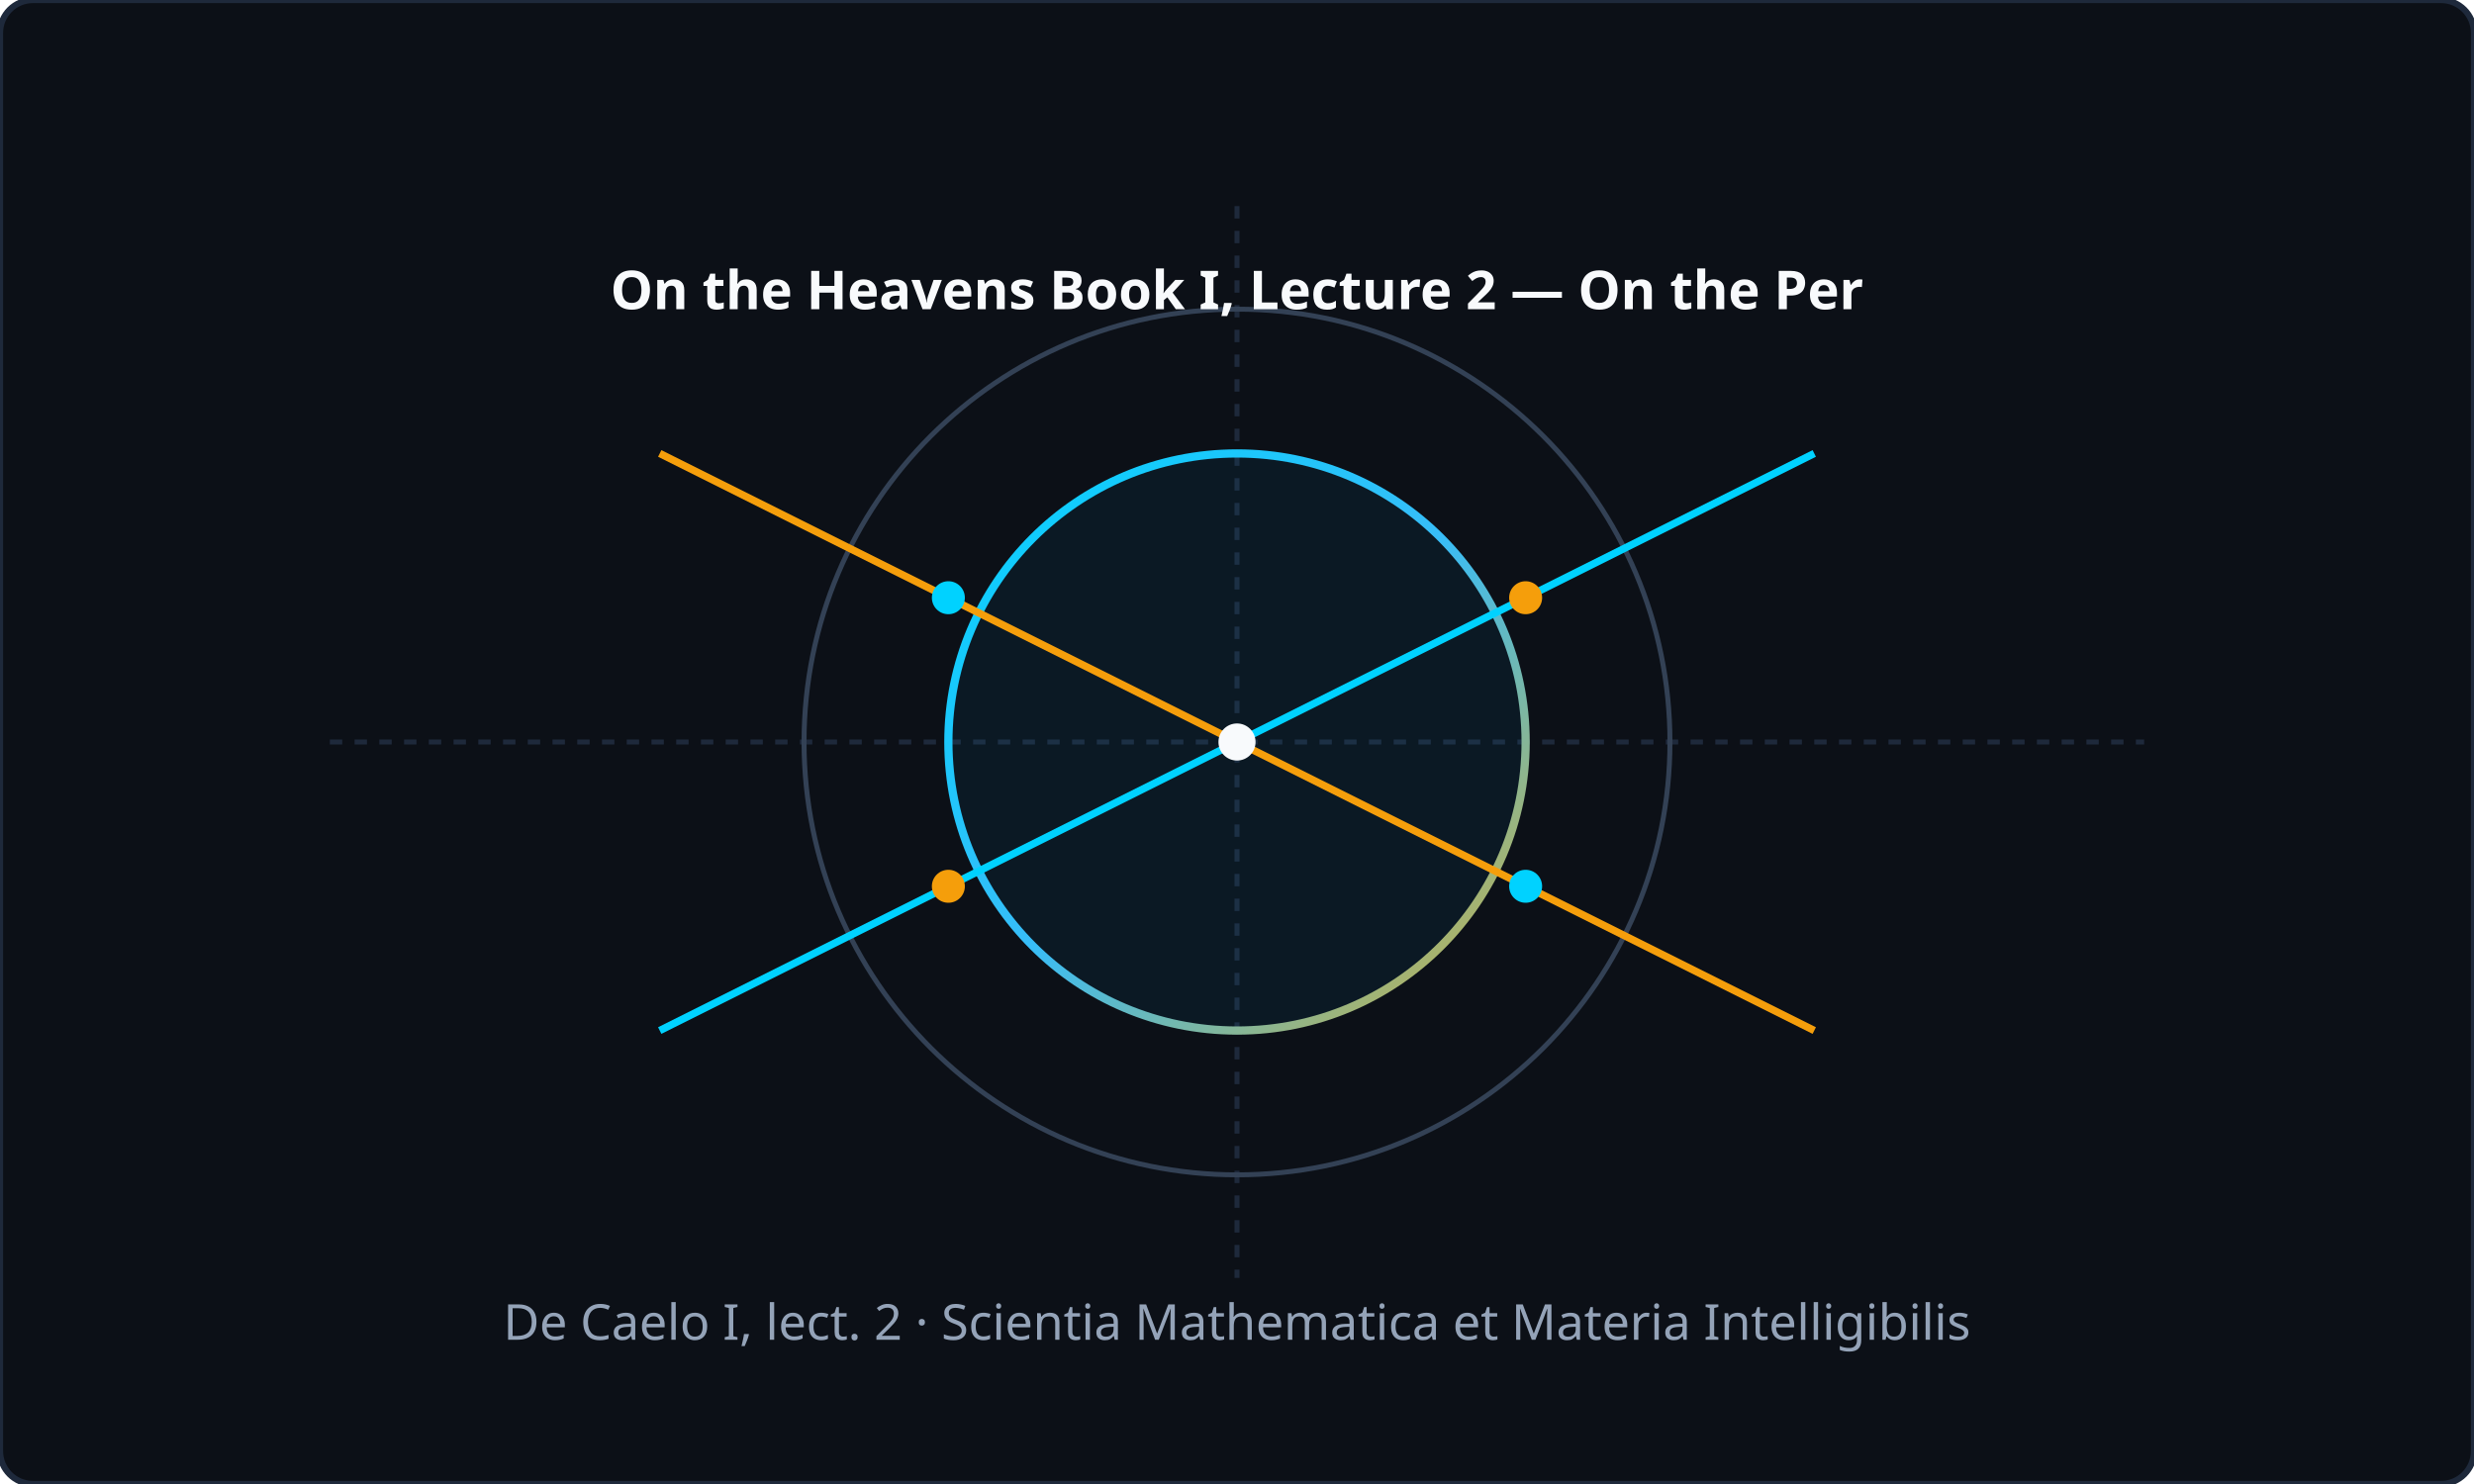
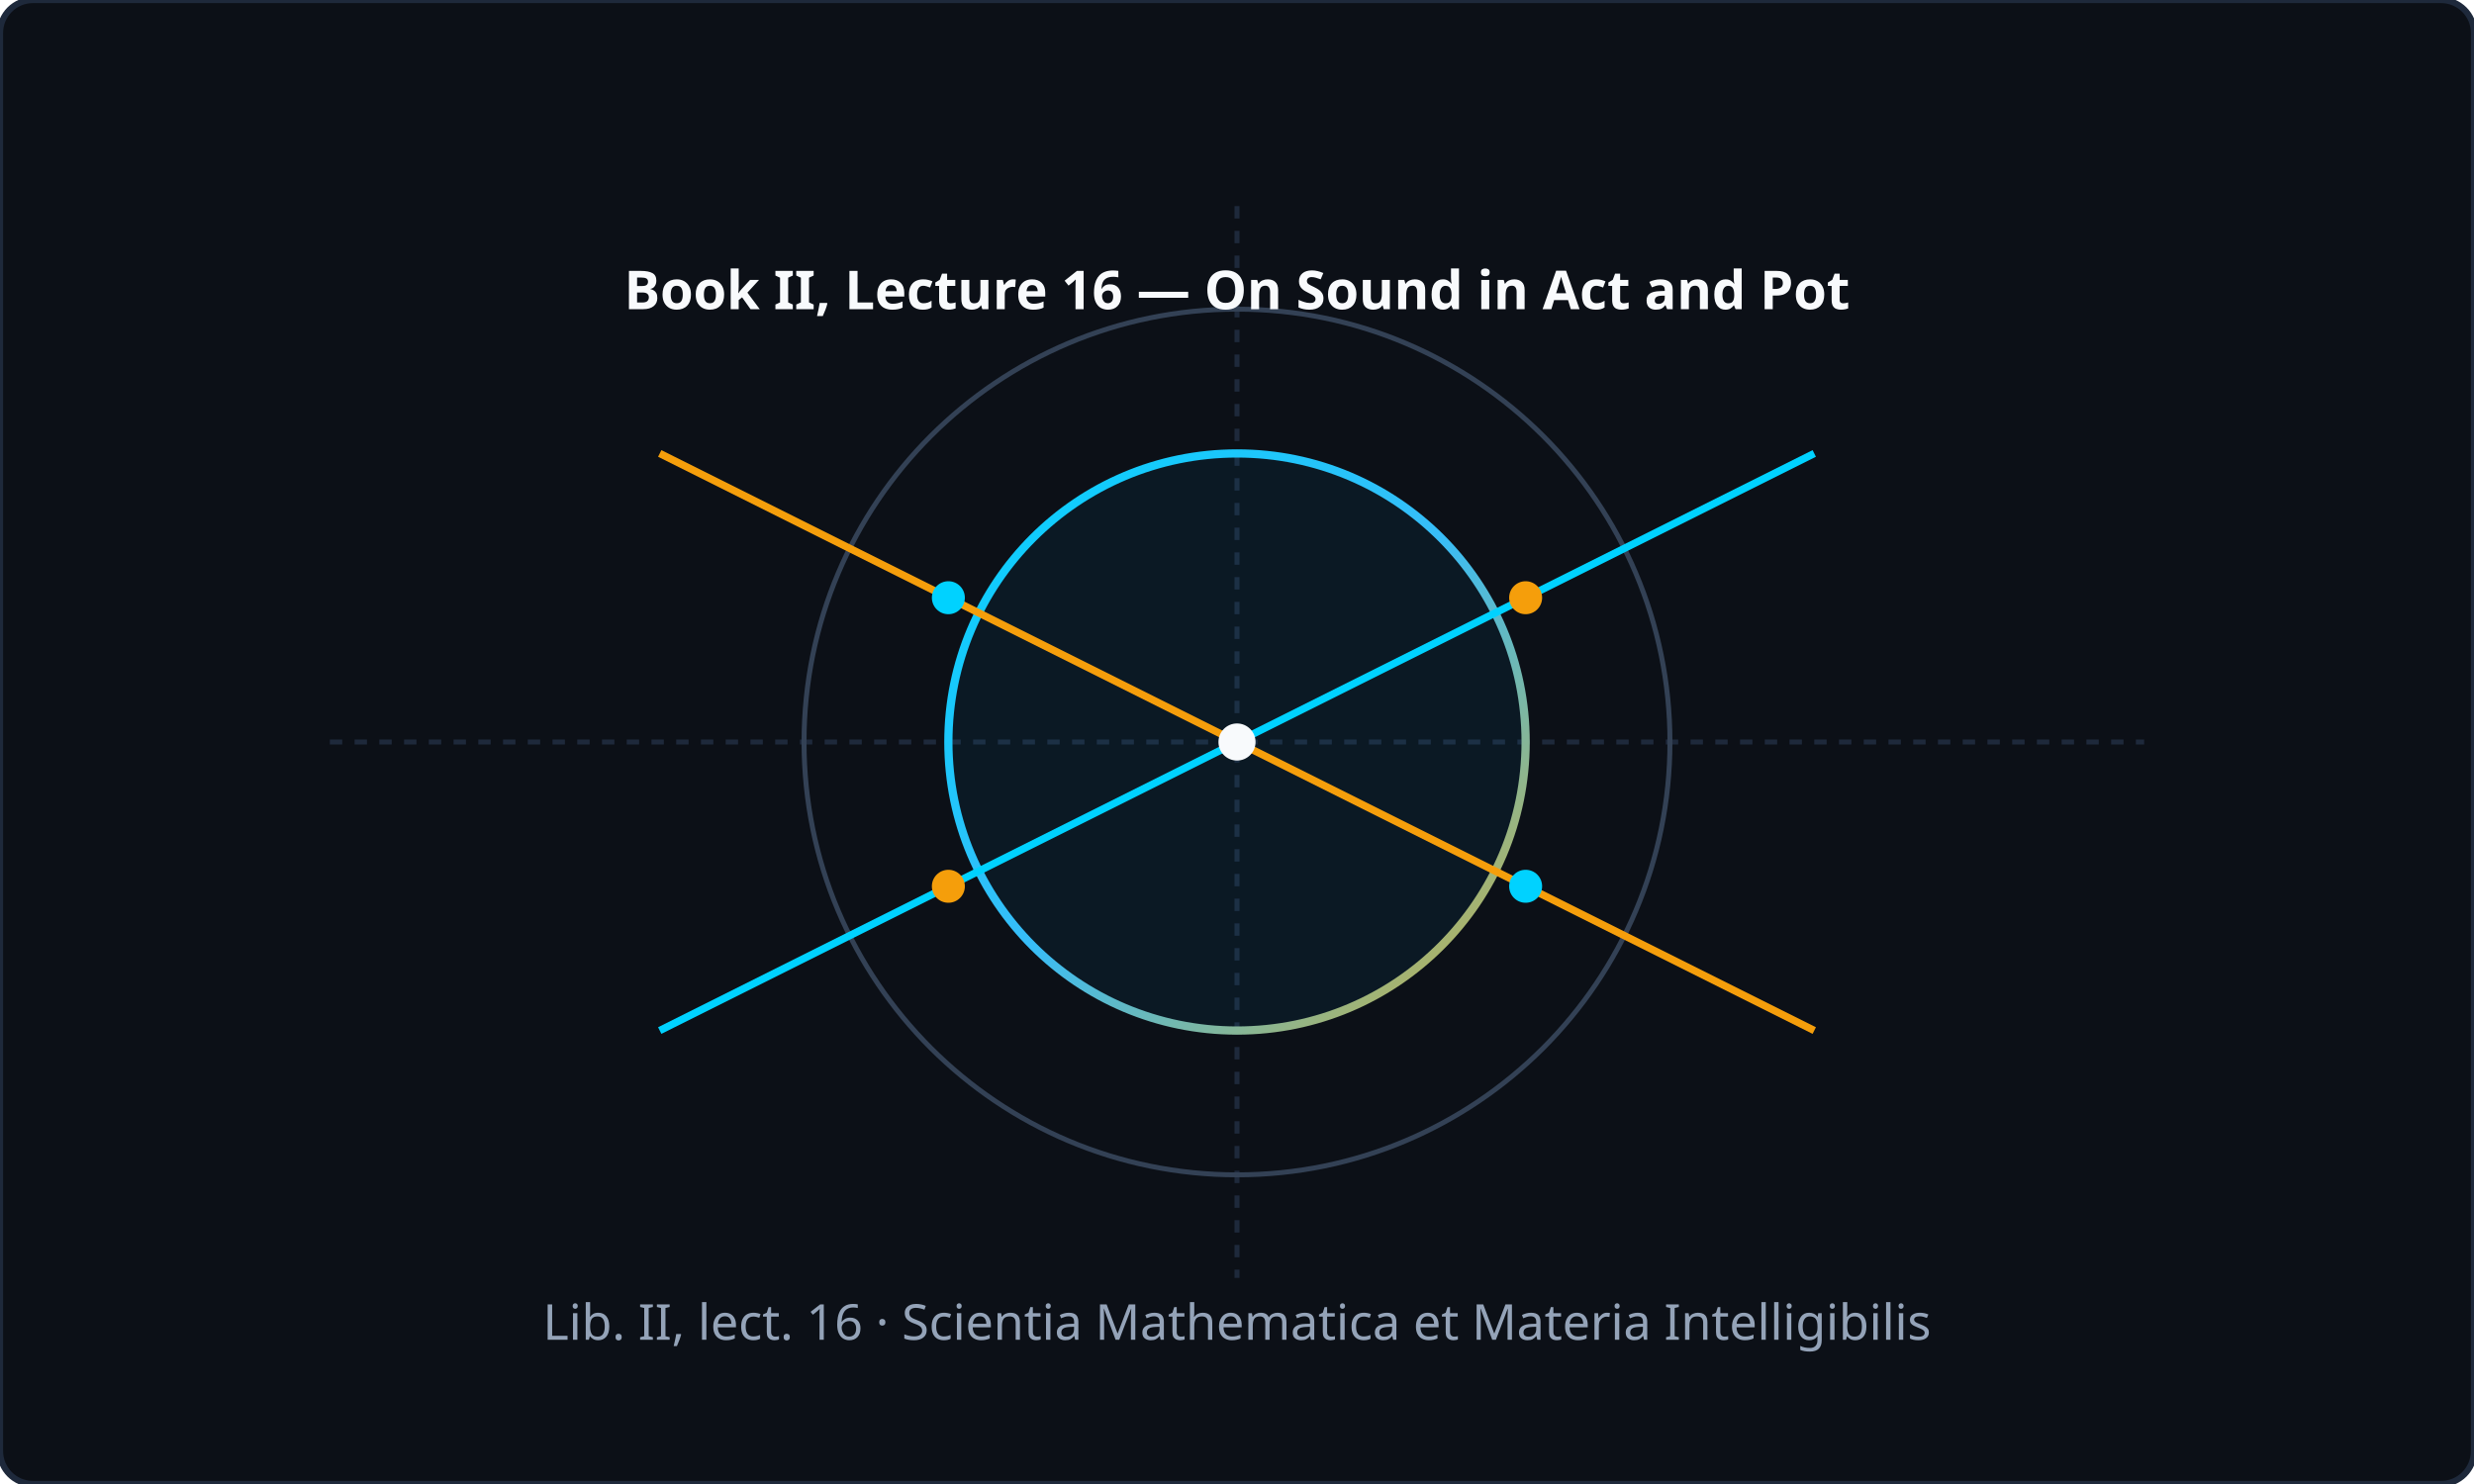
<svg xmlns="http://www.w3.org/2000/svg" viewBox="0 0 600 360" width="100%" height="auto">
  <rect width="600" height="360" rx="8" fill="#0c1017" stroke="#1e293b" stroke-width="1.5" />
  <defs>
    <linearGradient id="geomGrad" x1="0%" y1="0%" x2="100%" y2="100%">
      <stop offset="0%" stop-color="#00d2ff" />
      <stop offset="50%" stop-color="#38bdf8" />
      <stop offset="100%" stop-color="#d4af37" />
    </linearGradient>
  </defs>
  <line x1="80" y1="180" x2="520" y2="180" stroke="#1e293b" stroke-width="1.2" stroke-dasharray="3,3" />
  <line x1="300" y1="50" x2="300" y2="310" stroke="#1e293b" stroke-width="1.2" stroke-dasharray="3,3" />
  <circle cx="300" cy="180" r="105" fill="none" stroke="#334155" stroke-width="1.2" />
  <circle cx="300" cy="180" r="70" fill="#0284c7" fill-opacity="0.08" stroke="url(#geomGrad)" stroke-width="2" />
  <line x1="160" y1="110" x2="440" y2="250" stroke="#f59e0b" stroke-width="1.8" />
  <line x1="160" y1="250" x2="440" y2="110" stroke="#00d2ff" stroke-width="1.8" />
  <circle cx="300" cy="180" r="4.5" fill="#f8fafc" />
  <circle cx="230" cy="145" r="4" fill="#00d2ff" />
  <circle cx="370" cy="215" r="4" fill="#00d2ff" />
  <circle cx="230" cy="215" r="4" fill="#f59e0b" />
  <circle cx="370" cy="145" r="4" fill="#f59e0b" />
-   <text x="300" y="75" fill="#f8fafc" font-size="13" font-family="system-ui, sans-serif" text-anchor="middle" font-weight="600">On the Heavens Book I, Lecture 2 — On the Per</text>
-   <text x="300" y="325" fill="#94a3b8" font-size="12" font-family="system-ui, sans-serif" text-anchor="middle">De Caelo I, lect. 2 · Scientia Mathematica et Materia Intelligibilis</text>
+   <text x="300" y="75" fill="#f8fafc" font-size="13" font-family="system-ui, sans-serif" text-anchor="middle" font-weight="600">Book II, Lecture 16 — On Sound in Act and Pot</text>
+   <text x="300" y="325" fill="#94a3b8" font-size="12" font-family="system-ui, sans-serif" text-anchor="middle">Lib. II, lect. 16 · Scientia Mathematica et Materia Intelligibilis</text>
</svg>
